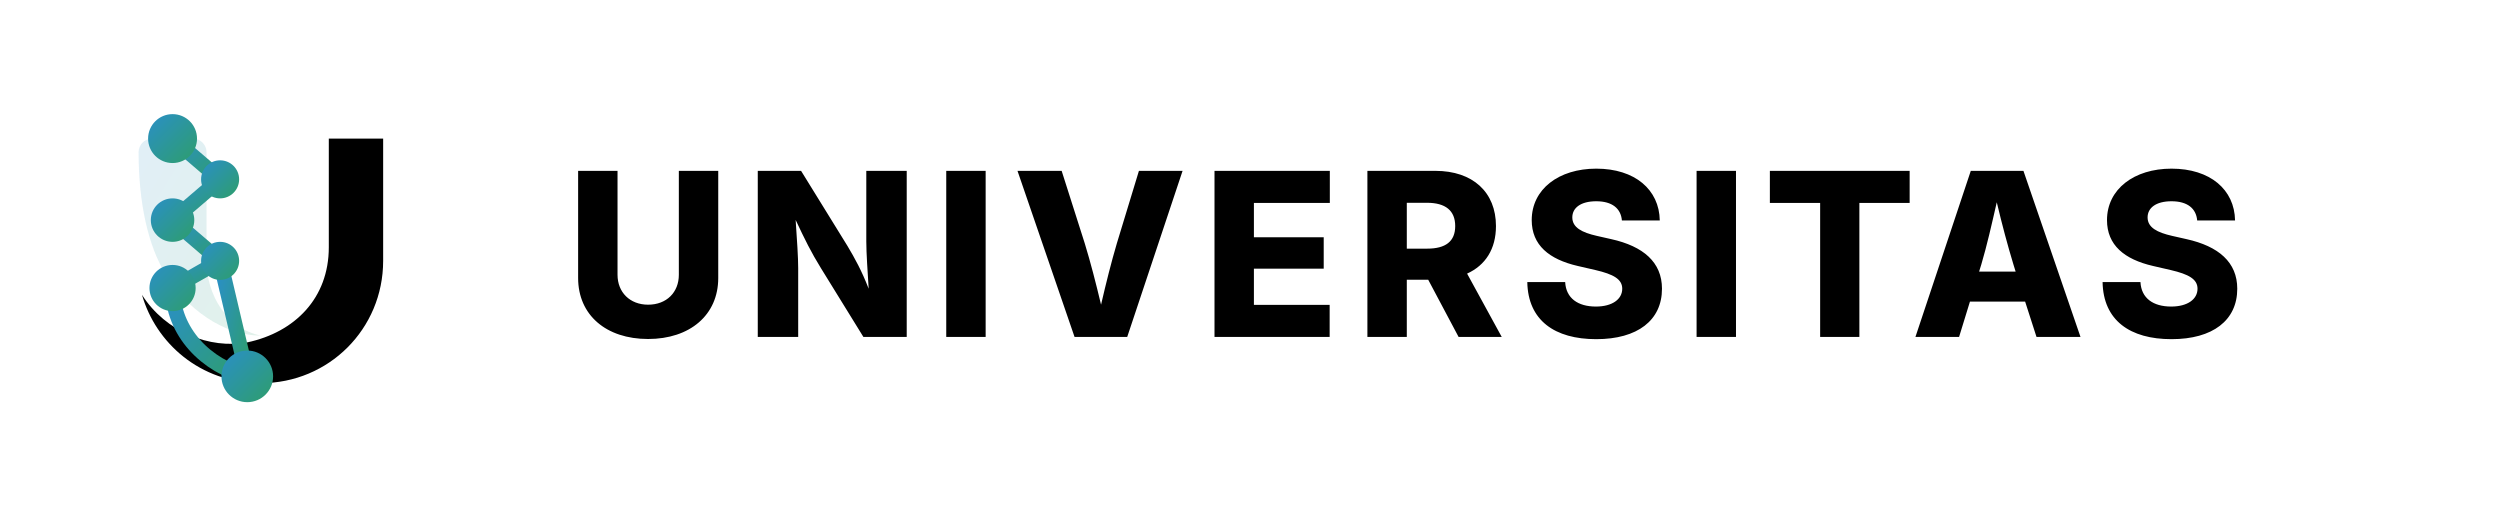
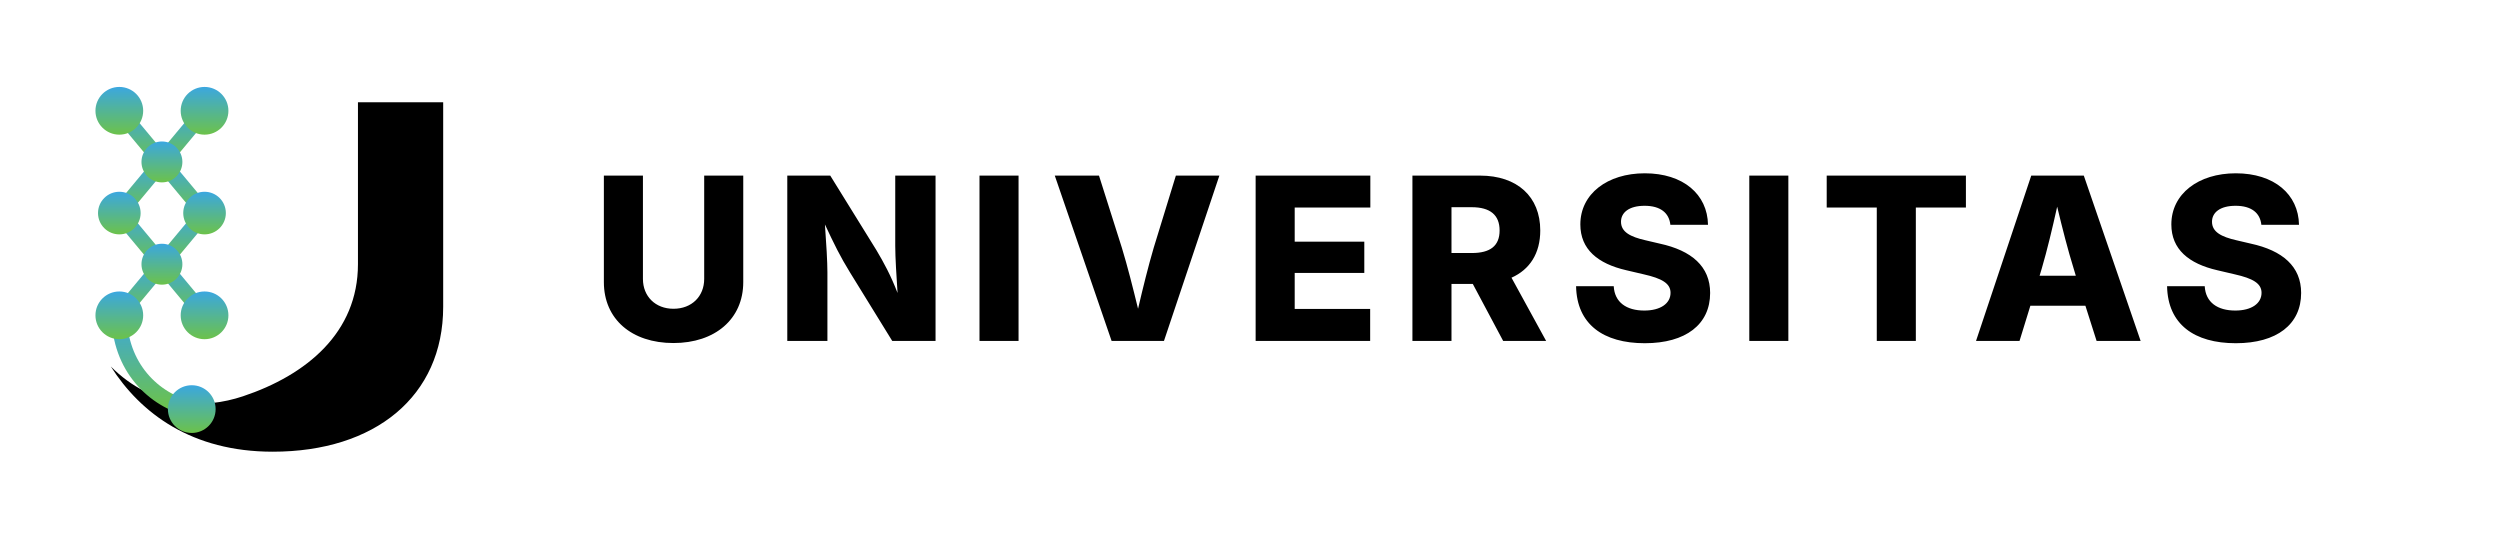
- <svg xmlns="http://www.w3.org/2000/svg" viewBox="0 0 230 48" fill="none">
+ <svg xmlns="http://www.w3.org/2000/svg" viewBox="0 0 220 48" fill="none">
  <defs>
-     <linearGradient id="logo-horiz-grad" x1="0%" y1="0%" x2="100%" y2="100%">
-       <stop offset="0%" stop-color="#2A8FC7" />
-       <stop offset="100%" stop-color="#2E9E6B" />
+     <linearGradient id="logo-horiz-grad" x1="0%" y1="0%" x2="0%" y2="100%">
+       <stop offset="0%" stop-color="#3BA7E0" />
+       <stop offset="100%" stop-color="#6CC24A" />
    </linearGradient>
  </defs>
-   <g transform="translate(4, 4) scale(0.625)">
-     <path d="M14 16 C14 14.9 14.9 14 16 14 H22 C23.1 14 24 14.9 24 16 V32 C24 37 27 42 32 43 C26.5 43 21 39 18 34 C15.4 29.8 14 23.5 14 16 Z" fill="url(#logo-horiz-grad)" fill-opacity="0.14" />
-     <path d="M40 14 H50 V32 C50 42 42 50 32 50 C23 50 16.5 44 14.5 37 C18 42.5 24.5 45 30 44 C37 42.5 42 37.5 42 30 V14 H40 Z" fill="currentColor" />
-     <g stroke="url(#logo-horiz-grad)" stroke-width="2.2" stroke-linecap="round" stroke-linejoin="round">
-       <line x1="19" y1="14" x2="19" y2="26" />
-       <line x1="19" y1="14" x2="26" y2="20" />
-       <line x1="26" y1="20" x2="19" y2="26" />
-       <line x1="19" y1="26" x2="26" y2="32" />
-       <line x1="26" y1="20" x2="26" y2="32" />
-       <line x1="19" y1="26" x2="19" y2="36" />
-       <line x1="26" y1="32" x2="19" y2="36" />
-       <path d="M19 36 C19 42.5 24 47.5 30 49" />
-       <line x1="26" y1="32" x2="30" y2="49" />
+   <g transform="translate(0, 0) scale(0.75)">
+     <path d="M42 12 H52 V36 C52 46.5 44 53 32 53 C22.5 53 16.5 48.5 13 43 C18 48 24 48 28.5 46.5 C36 44 42 39 42 31 Z" fill="currentColor" />
+     <g stroke="url(#logo-horiz-grad)" stroke-width="1.8" stroke-linecap="round" stroke-linejoin="round">
+       <line x1="14" y1="13" x2="14" y2="25" />
+       <line x1="14" y1="25" x2="14" y2="37" />
+       <line x1="24" y1="13" x2="24" y2="25" />
+       <line x1="24" y1="25" x2="24" y2="37" />
+       <line x1="14" y1="13" x2="24" y2="13" />
+       <line x1="14" y1="25" x2="24" y2="25" />
+       <line x1="14" y1="37" x2="24" y2="37" />
+       <line x1="14" y1="13" x2="19" y2="19" />
+       <line x1="24" y1="13" x2="19" y2="19" />
+       <line x1="19" y1="19" x2="14" y2="25" />
+       <line x1="19" y1="19" x2="24" y2="25" />
+       <line x1="14" y1="25" x2="19" y2="31" />
+       <line x1="24" y1="25" x2="19" y2="31" />
+       <line x1="19" y1="31" x2="14" y2="37" />
+       <line x1="19" y1="31" x2="24" y2="37" />
+       <path d="M14 37 C14 43 18 47 22.5 48" />
    </g>
    <g fill="url(#logo-horiz-grad)">
-       <circle cx="19" cy="14" r="3.6" />
-       <circle cx="26" cy="20" r="2.8" />
-       <circle cx="19" cy="26" r="3.2" />
-       <circle cx="26" cy="32" r="2.8" />
-       <circle cx="19" cy="36" r="3.4" />
-       <circle cx="30" cy="49" r="3.8" />
+       <circle cx="14" cy="13" r="2.8" />
+       <circle cx="24" cy="13" r="2.8" />
+       <circle cx="19" cy="19" r="2.4" />
+       <circle cx="14" cy="25" r="2.5" />
+       <circle cx="24" cy="25" r="2.5" />
+       <circle cx="19" cy="31" r="2.4" />
+       <circle cx="14" cy="37" r="2.8" />
+       <circle cx="24" cy="37" r="2.8" />
+       <circle cx="22.5" cy="48" r="2.8" />
    </g>
  </g>
-   <text x="52" y="31" fill="currentColor" font-family="Manrope, system-ui, -apple-system, sans-serif" font-size="21" font-weight="800" letter-spacing="0.06em">UNIVERSITAS</text>
+   <text x="52" y="30" fill="currentColor" font-family="Manrope, system-ui, -apple-system, sans-serif" font-size="20" font-weight="800" letter-spacing="0.08em">UNIVERSITAS</text>
</svg>
